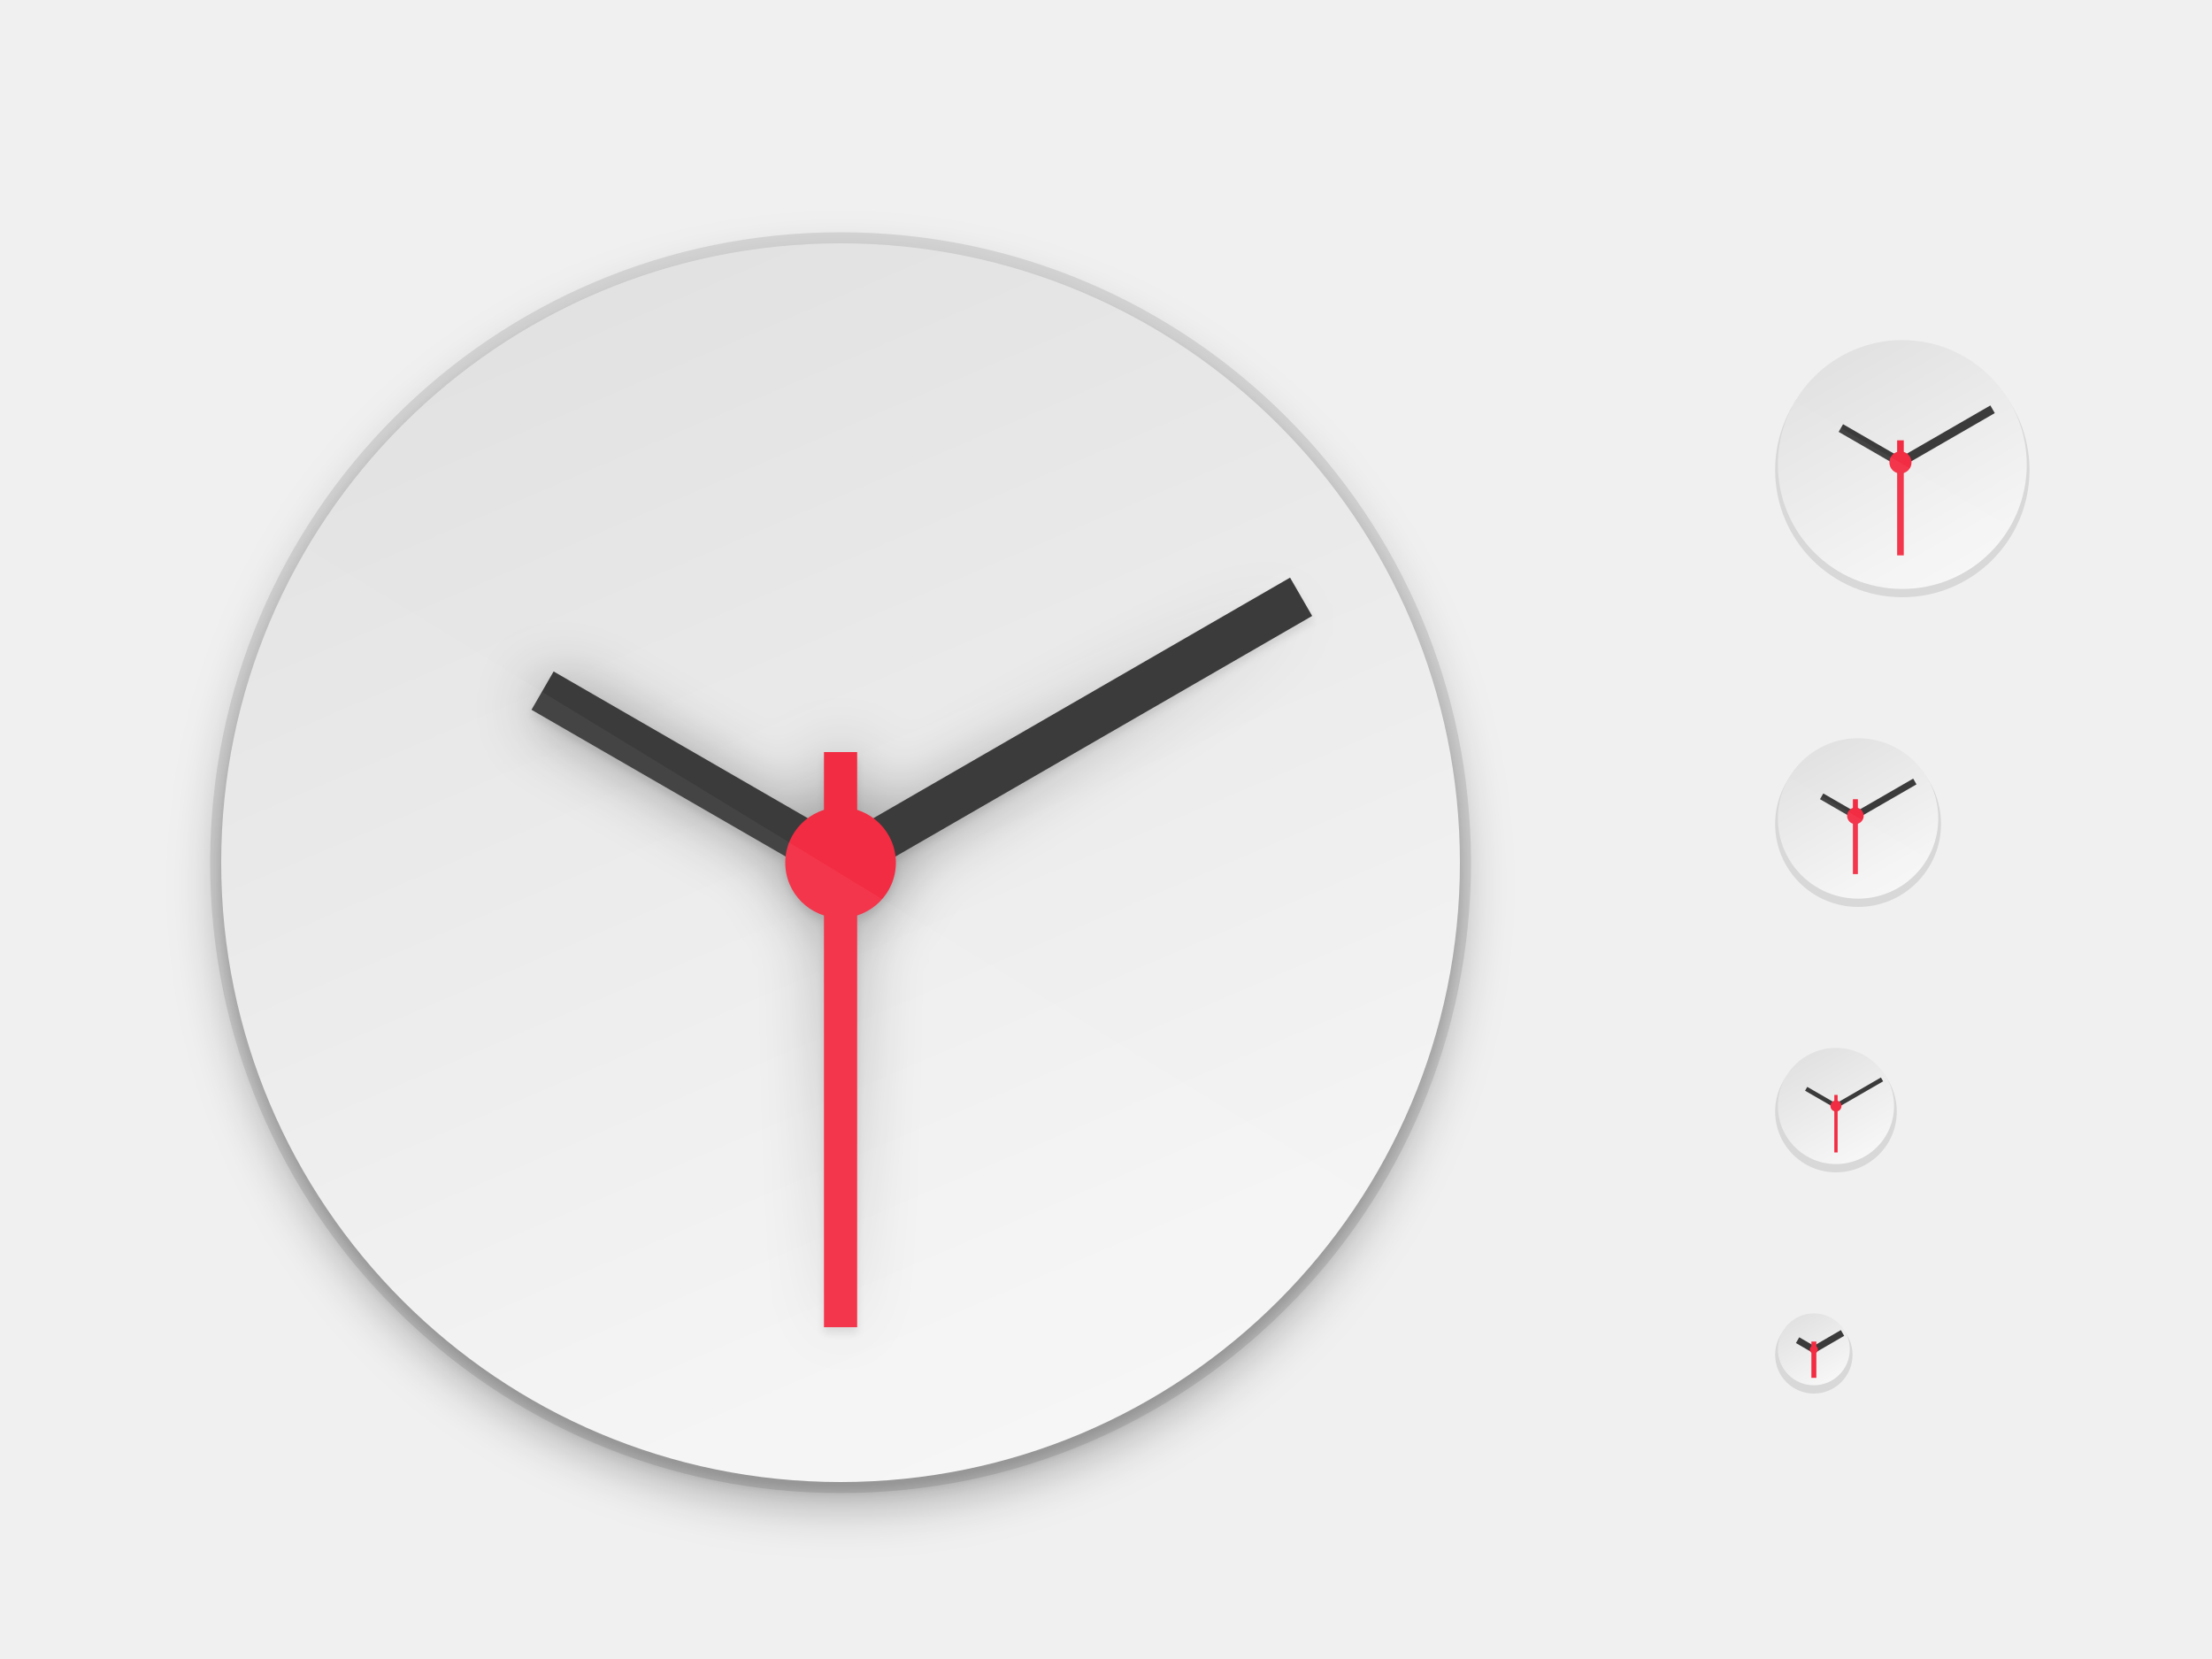
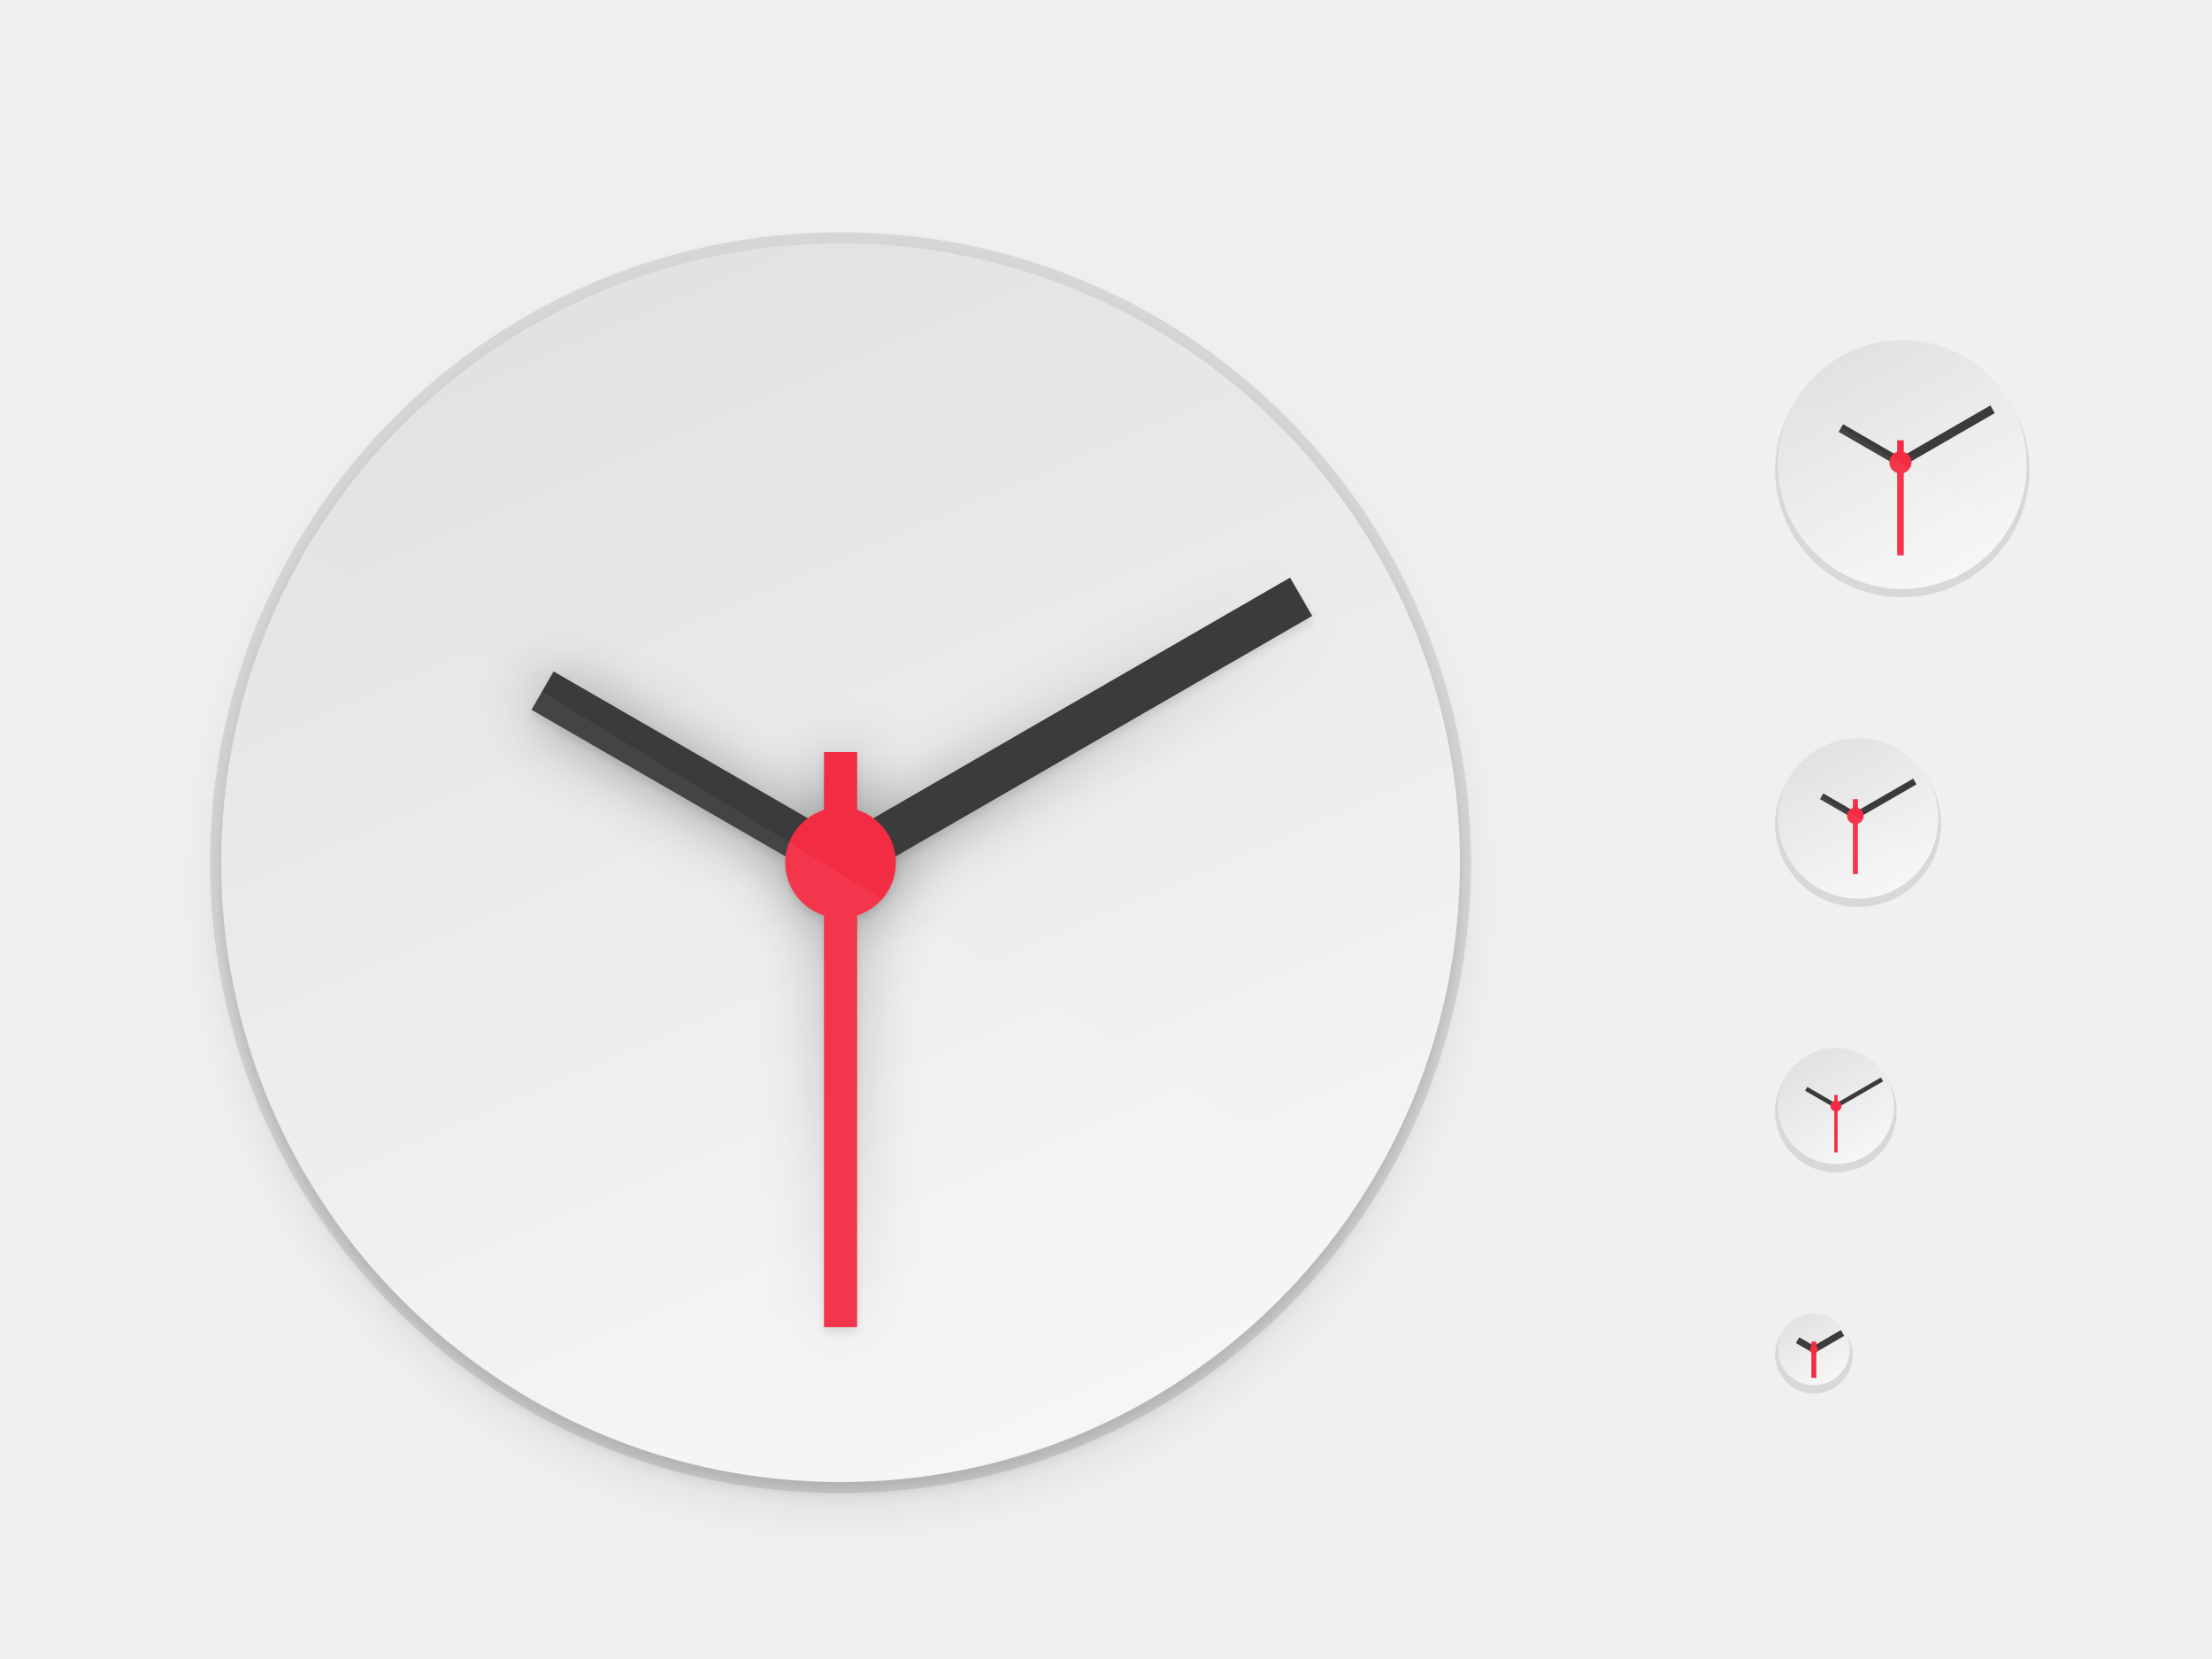
<svg xmlns="http://www.w3.org/2000/svg" xmlns:xlink="http://www.w3.org/1999/xlink" width="400" height="300" id="svg11300" version="1.0" style="display:inline;enable-background:new">
  <defs id="defs3">
    <clipPath clipPathUnits="userSpaceOnUse" id="clipPath9430">
      <path id="path9432" d="m 166.062,-196 h 179.875 C 491.235,-196 512,-175.287 512,-30.125 v 148.25 C 512,263.286 491.235,284 345.938,284 H 166.062 C 20.765,284 0,263.286 0,118.125 V -30.125 C 0,-175.287 20.765,-196 166.062,-196 Z" style="color:#000000;display:inline;overflow:visible;visibility:visible;fill:#ffffff;fill-opacity:1;fill-rule:nonzero;stroke:none;stroke-width:1;marker:none;enable-background:new" />
    </clipPath>
    <clipPath clipPathUnits="userSpaceOnUse" id="clipPath1082">
      <path id="path1084" d="M 361.938,-212 C 507.235,-212 528,-191.287 528,-46.125 V 70.125 C 528,215.286 507.235,236 361.938,236 H 214.062 C 68.765,236 48,215.286 48,70.125 V -46.125 C 48,-191.287 68.765,-212 214.062,-212 Z" style="display:inline;opacity:1;fill:#8c59d9;fill-opacity:1;stroke:none;stroke-width:2;stroke-linecap:round;stroke-linejoin:round;stroke-miterlimit:4;stroke-dasharray:none;stroke-dashoffset:0;stroke-opacity:1;enable-background:new" />
    </clipPath>
    <linearGradient id="linearGradient927">
      <stop style="stop-color:#ffffff;stop-opacity:1;" offset="0" id="stop923" />
      <stop id="stop933" offset="0.125" style="stop-color:#ffffff;stop-opacity:0.098" />
      <stop id="stop931" offset="0.925" style="stop-color:#ffffff;stop-opacity:0.098" />
      <stop style="stop-color:#ffffff;stop-opacity:0.498" offset="1" id="stop925" />
    </linearGradient>
    <clipPath clipPathUnits="userSpaceOnUse" id="clipPath994">
      <path style="color:#000000;display:inline;overflow:visible;visibility:visible;fill:#cdcdcd;fill-opacity:1;fill-rule:nonzero;stroke:none;stroke-width:2;stroke-miterlimit:4;stroke-dasharray:none;stroke-opacity:1;marker:none;enable-background:accumulate" d="m 335.731,62 c -8.824,0 -9.774,0.906 -9.73,9.748 V 84 96.252 c -0.043,8.842 0.906,9.748 9.73,9.748 h 16.539 c 8.824,0 9.73,-0.906 9.73,-9.748 V 84 71.748 C 362.001,62.906 361.094,62 352.27,62 Z" id="path996" />
    </clipPath>
    <clipPath clipPathUnits="userSpaceOnUse" id="clipPath959">
      <path style="color:#000000;display:inline;overflow:visible;visibility:visible;opacity:1;fill:#46a926;fill-opacity:1;fill-rule:nonzero;stroke:none;stroke-width:2;stroke-miterlimit:4;stroke-dasharray:none;stroke-opacity:1;marker:none;enable-background:accumulate" d="m 330.193,134 c -5.615,0 -6.22,0.577 -6.192,6.204 v 7.796 7.796 c -0.028,5.627 0.577,6.204 6.192,6.204 h 11.615 c 5.615,0 6.192,-0.577 6.192,-6.204 v -7.796 -7.796 c 0,-5.627 -0.577,-6.204 -6.192,-6.204 z" id="path961" />
    </clipPath>
    <clipPath clipPathUnits="userSpaceOnUse" id="clipPath971">
      <path style="color:#000000;display:inline;overflow:visible;visibility:visible;opacity:1;fill:#46a926;fill-opacity:1;fill-rule:nonzero;stroke:none;stroke-width:2;stroke-miterlimit:4;stroke-dasharray:none;stroke-opacity:1;marker:none;enable-background:accumulate" d="m 327.865,189 c -4.412,0 -4.887,0.453 -4.865,4.874 V 200 206.126 C 322.978,210.547 323.453,211 327.865,211 h 8.27 C 340.547,211 341,210.547 341,206.126 V 200 193.874 C 341,189.453 340.547,189 336.135,189 Z" id="path973" />
    </clipPath>
    <clipPath clipPathUnits="userSpaceOnUse" id="clipPath983">
      <path id="path985" d="m 325.096,237 c -2.808,0 -3.11,0.288 -3.096,3.102 V 244 v 3.898 c -0.014,2.813 0.288,3.102 3.096,3.102 h 5.808 C 333.712,251 334,250.712 334,247.898 V 244 240.102 C 334,237.288 333.712,237 330.904,237 Z" style="color:#000000;display:inline;overflow:visible;visibility:visible;opacity:1;fill:#46a926;fill-opacity:1;fill-rule:nonzero;stroke:none;stroke-width:2;stroke-miterlimit:4;stroke-dasharray:none;stroke-opacity:1;marker:none;enable-background:accumulate" />
    </clipPath>
    <linearGradient id="linearGradient4336-3">
      <stop style="stop-color:#5884f4;stop-opacity:1" offset="0" id="stop4338-8" />
      <stop id="stop4344-3" offset="0.278" style="stop-color:#5884f4;stop-opacity:1" />
      <stop style="stop-color:#2f5fdd;stop-opacity:1" offset="0.278" id="stop4346-3" />
      <stop id="stop4350-1" offset="0.707" style="stop-color:#2f5fdd;stop-opacity:1" />
      <stop id="stop4348-6" offset="0.709" style="stop-color:#234db8;stop-opacity:1" />
      <stop style="stop-color:#234db8;stop-opacity:1" offset="1" id="stop4340-0" />
    </linearGradient>
    <clipPath clipPathUnits="userSpaceOnUse" id="clipPath994-1">
      <path style="color:#000000;display:inline;overflow:visible;visibility:visible;fill:#cdcdcd;fill-opacity:1;fill-rule:nonzero;stroke:none;stroke-width:2;stroke-miterlimit:4;stroke-dasharray:none;stroke-opacity:1;marker:none;enable-background:accumulate" d="m 335.731,62 c -8.824,0 -9.774,0.906 -9.73,9.748 V 84 96.252 c -0.043,8.842 0.906,9.748 9.73,9.748 h 16.539 c 8.824,0 9.73,-0.906 9.73,-9.748 V 84 71.748 C 362.001,62.906 361.094,62 352.27,62 Z" id="path996-8" />
    </clipPath>
    <linearGradient xlink:href="#linearGradient4239-3" id="linearGradient11065" x1="104" y1="44" x2="200" y2="268" gradientUnits="userSpaceOnUse" gradientTransform="translate(4.6730066e-8,-5.6126213e-6)" />
    <filter style="color-interpolation-filters:sRGB" id="filter11191" x="-0.012" width="1.024" y="-0.012" height="1.024">
      <feGaussianBlur stdDeviation="1.12" id="feGaussianBlur11193" />
    </filter>
    <filter style="color-interpolation-filters:sRGB" id="filter11210" x="-0.048" width="1.096" y="-0.048" height="1.096">
      <feGaussianBlur stdDeviation="4.48" id="feGaussianBlur11212" />
    </filter>
    <linearGradient xlink:href="#linearGradient927" id="linearGradient8590" gradientUnits="userSpaceOnUse" gradientTransform="matrix(0.2391304,0,0,0.2391303,321.0435,61.04349)" x1="96" y1="4" x2="96" y2="188" />
    <linearGradient xlink:href="#linearGradient4239-3" id="linearGradient8588" gradientUnits="userSpaceOnUse" gradientTransform="matrix(0.9448819,0,0,0.9448823,320.5,-173.1299)" x1="13.735" y1="249.694" x2="38.1" y2="292.767" />
    <linearGradient xlink:href="#linearGradient927" id="linearGradient8590-3" gradientUnits="userSpaceOnUse" gradientTransform="matrix(0.1521739,0,0,0.1521739,321.3913,133.3913)" x1="96" y1="4" x2="96" y2="188" />
    <linearGradient xlink:href="#linearGradient4239-3" id="linearGradient8588-0" gradientUnits="userSpaceOnUse" gradientTransform="matrix(0.6089239,0,0,0.6089242,320.8556,-17.70596)" x1="13.735" y1="249.694" x2="38.1" y2="292.767" />
    <linearGradient xlink:href="#linearGradient927" id="linearGradient8590-3-3" gradientUnits="userSpaceOnUse" gradientTransform="matrix(0.1086956,0,0,0.1086956,321.5652,189.5652)" x1="96" y1="4" x2="96" y2="188" />
    <linearGradient xlink:href="#linearGradient4239-3" id="linearGradient8588-0-1" gradientUnits="userSpaceOnUse" gradientTransform="matrix(0.4409449,0,0,0.4409451,321.0333,80.00604)" x1="13.735" y1="249.694" x2="38.1" y2="292.767" />
    <linearGradient xlink:href="#linearGradient927" id="linearGradient8590-3-3-4" gradientUnits="userSpaceOnUse" gradientTransform="matrix(0.06521734,0,0,0.06521732,321.7391,237.7391)" x1="96" y1="4" x2="96" y2="188" />
    <linearGradient xlink:href="#linearGradient4239-3" id="linearGradient8588-0-1-5" gradientUnits="userSpaceOnUse" gradientTransform="matrix(0.2729659,0,0,0.272966,321.2111,169.718)" x1="13.735" y1="249.694" x2="38.1" y2="292.767" />
    <filter style="color-interpolation-filters:sRGB" id="filter4278" x="-0.012" width="1.024" y="-0.012" height="1.024">
      <feGaussianBlur stdDeviation="1.384" id="feGaussianBlur4280" />
    </filter>
    <linearGradient xlink:href="#linearGradient4292" id="linearGradient4290" x1="226.84" y1="429.516" x2="406.448" y2="146.703" gradientUnits="userSpaceOnUse" />
    <linearGradient id="linearGradient4292">
      <stop id="stop4294" offset="0" style="stop-color:#000000;stop-opacity:0" />
      <stop style="stop-color:#000000;stop-opacity:1" offset="0.496" id="stop4296" />
      <stop id="stop4298" offset="1" style="stop-color:#000000;stop-opacity:0" />
    </linearGradient>
    <filter style="color-interpolation-filters:sRGB" id="filter4300" x="-0.094" width="1.188" y="-0.098" height="1.196">
      <feGaussianBlur stdDeviation="11.069" id="feGaussianBlur4302" />
    </filter>
    <linearGradient id="linearGradient4239-3">
      <stop id="stop4241-6" offset="0" style="stop-color:#e1e1e1;stop-opacity:1" />
      <stop id="stop4243-7" offset="1" style="stop-color:#f7f7f7;stop-opacity:1" />
    </linearGradient>
  </defs>
  <g style="display:inline" id="layer1">
    <g style="display:none" id="layer7">
      <text y="-8.255" xml:space="preserve" x="19.007" style="font-style:normal;font-variant:normal;font-weight:normal;font-stretch:normal;line-height:0%;font-family:'DejaVu Sans';-inkscape-font-specification:'DejaVu Sans';display:inline;fill:#000000;fill-opacity:1;stroke:none;enable-background:new" id="context">
        <tspan style="font-style:normal;font-variant:normal;font-weight:normal;font-stretch:normal;font-size:18px;line-height:1.25;font-family:'DejaVu Sans';-inkscape-font-specification:'DejaVu Sans'" y="-8.255" x="19.007" id="tspan3933">categories</tspan>
      </text>
      <text y="-8.255" xml:space="preserve" x="146.488" style="font-style:normal;font-variant:normal;font-weight:bold;font-stretch:normal;line-height:0%;font-family:'DejaVu Sans';-inkscape-font-specification:'DejaVu Sans Bold';text-align:start;writing-mode:lr-tb;text-anchor:start;display:inline;fill:#000000;fill-opacity:1;stroke:none;enable-background:new" id="icon-name">
        <tspan style="font-style:normal;font-variant:normal;font-weight:bold;font-stretch:normal;font-size:18px;line-height:1.25;font-family:'DejaVu Sans';-inkscape-font-specification:'DejaVu Sans Bold'" y="-8.255" x="146.488" id="tspan3937">preferences-system-time</tspan>
      </text>
      <rect style="display:inline;overflow:visible;visibility:visible;fill:#cdcdcd;fill-opacity:1;fill-rule:nonzero;stroke:none;stroke-width:2;marker:none;enable-background:accumulate" id="rect16x16" width="16" height="16" x="320" y="236" />
      <rect style="display:inline;overflow:visible;visibility:visible;fill:#cdcdcd;fill-opacity:1;fill-rule:nonzero;stroke:none;stroke-width:2;marker:none;enable-background:accumulate" id="rect24x24" width="24" height="24" x="320" y="188" />
      <rect style="display:inline;overflow:visible;visibility:visible;fill:#cdcdcd;fill-opacity:1;fill-rule:nonzero;stroke:none;stroke-width:2;marker:none;enable-background:accumulate" id="rect32x32" width="32" height="32" x="320" y="132" />
      <rect y="60" x="320" height="48" width="48" id="rect48x48" style="display:inline;overflow:visible;visibility:visible;fill:#cdcdcd;fill-opacity:1;fill-rule:nonzero;stroke:none;stroke-width:2;marker:none;enable-background:accumulate" />
      <rect style="display:inline;overflow:visible;visibility:visible;fill:#cdcdcd;fill-opacity:1;fill-rule:nonzero;stroke:none;stroke-width:2;marker:none;enable-background:accumulate" id="rect3951" width="256" height="256" x="24" y="28" />
    </g>
    <g id="layer8" style="display:inline">
-       <circle style="display:inline;opacity:0.3;fill:#000000;fill-opacity:1;stroke:none;stroke-width:1;stroke-linecap:round;stroke-linejoin:round;stroke-miterlimit:4;stroke-dasharray:none;stroke-opacity:1;filter:url(#filter11210);enable-background:new" id="path11042-0" r="112" cy="160" cx="152" />
+       <circle style="display:inline;opacity:0.1;fill:#000000;fill-opacity:1;stroke:none;stroke-width:1;stroke-linecap:round;stroke-linejoin:round;stroke-miterlimit:4;stroke-dasharray:none;stroke-opacity:1;filter:url(#filter11210);enable-background:new" id="path11042-0" r="112" cy="160" cx="152" />
      <circle style="display:inline;opacity:0.1;fill:#000000;fill-opacity:1;stroke:none;stroke-width:1;stroke-linecap:round;stroke-linejoin:round;stroke-miterlimit:4;stroke-dasharray:none;stroke-opacity:1;filter:url(#filter11191);enable-background:new" id="path11042-6" r="112" cy="158" cx="152" />
      <circle style="display:inline;opacity:0.1;fill:#000000;fill-opacity:1;stroke:none;stroke-width:1;stroke-linecap:round;stroke-linejoin:round;stroke-miterlimit:4;stroke-dasharray:none;stroke-opacity:1;enable-background:new" id="path11042-7" cy="156" cx="152" r="114" />
      <circle style="display:inline;opacity:1;fill:url(#linearGradient11065);fill-opacity:1.0;stroke:none;stroke-width:1;stroke-linecap:round;stroke-linejoin:round;stroke-miterlimit:4;stroke-dasharray:none;stroke-opacity:1;enable-background:new" id="path11042" r="112" cy="156" cx="152" />
      <path style="display:inline;opacity:1;fill:#ffffff;fill-opacity:1;stroke:none;stroke-width:1;stroke-linecap:round;stroke-linejoin:round;stroke-miterlimit:4;stroke-dasharray:none;stroke-opacity:1;enable-background:new" id="path11042-5" r="112" cy="156" cx="152" d="" />
      <circle style="display:inline;opacity:0.1;fill:#000000;fill-opacity:1;stroke:none;stroke-width:1.954;stroke-linecap:round;stroke-linejoin:round;stroke-miterlimit:4;stroke-dasharray:none;stroke-opacity:1;enable-background:new" id="path9498-0-0" cx="-344" cy="-85" transform="scale(-1)" r="23" />
      <circle style="display:inline;opacity:1;fill:url(#linearGradient8588);fill-opacity:1.0;stroke:none;stroke-width:1.869;stroke-linecap:round;stroke-linejoin:round;stroke-miterlimit:4;stroke-dasharray:none;stroke-opacity:1;enable-background:new" id="path9498-6" cx="344" cy="84" r="22.5" />
      <circle style="display:inline;opacity:0.1;fill:#000000;fill-opacity:1;stroke:none;stroke-width:1.954;stroke-linecap:round;stroke-linejoin:round;stroke-miterlimit:4;stroke-dasharray:none;stroke-opacity:1;enable-background:new" id="path9498-0-0-2" cx="-336" cy="-149" transform="scale(-1)" r="15" />
      <circle style="display:inline;opacity:1;fill:url(#linearGradient8588-0);fill-opacity:1.0;stroke:none;stroke-width:1.869;stroke-linecap:round;stroke-linejoin:round;stroke-miterlimit:4;stroke-dasharray:none;stroke-opacity:1;enable-background:new" id="path9498-6-5" cx="336" cy="148" r="14.5" />
      <circle style="display:inline;opacity:0.1;fill:#000000;fill-opacity:1;stroke:none;stroke-width:1.954;stroke-linecap:round;stroke-linejoin:round;stroke-miterlimit:4;stroke-dasharray:none;stroke-opacity:1;enable-background:new" id="path9498-0-0-2-3" cx="-332" cy="-201" transform="scale(-1)" r="11" />
      <circle style="display:inline;opacity:1;fill:url(#linearGradient8588-0-1);fill-opacity:1.0;stroke:none;stroke-width:1.869;stroke-linecap:round;stroke-linejoin:round;stroke-miterlimit:4;stroke-dasharray:none;stroke-opacity:1;enable-background:new" id="path9498-6-5-6" cx="332" cy="200" r="10.5" />
      <circle style="display:inline;opacity:0.1;fill:#000000;fill-opacity:1;stroke:none;stroke-width:1.954;stroke-linecap:round;stroke-linejoin:round;stroke-miterlimit:4;stroke-dasharray:none;stroke-opacity:1;enable-background:new" id="path9498-0-0-2-3-3" cx="-328" cy="-245" transform="scale(-1)" r="7" />
      <circle style="display:inline;opacity:1;fill:url(#linearGradient8588-0-1-5);fill-opacity:1.0;stroke:none;stroke-width:1.869;stroke-linecap:round;stroke-linejoin:round;stroke-miterlimit:4;stroke-dasharray:none;stroke-opacity:1;enable-background:new" id="path9498-6-5-6-8" cx="328" cy="244" r="6.5" />
    </g>
    <g id="layer6" style="display:inline">
      <g transform="translate(0,5e-6)" style="display:inline;enable-background:new" id="g905">
        <path transform="matrix(0.5,0,0,0.5,24,28)" id="circle4261" d="M 418.564,154.906 267.854,241.92 A 20,20 0 0 0 262,238.926 V 218 h -12 v 20.945 a 20,20 0 0 0 -5.854,2.975 l -91.924,-53.074 -8,13.857 91.912,53.066 A 20,20 0 0 0 236,258 20,20 0 0 0 250,277.074 V 426 h 12 V 277.055 A 20,20 0 0 0 276,258 a 20,20 0 0 0 -0.148,-2.223 l 150.713,-87.016 z" style="color:#000000;display:inline;overflow:visible;visibility:visible;opacity:0.1;fill:#000000;fill-opacity:1;fill-rule:nonzero;stroke:none;stroke-width:1;marker:none;filter:url(#filter4278);enable-background:accumulate" />
        <path transform="matrix(0.5,0,0,0.5,24,28)" style="color:#000000;display:inline;overflow:visible;visibility:visible;opacity:0.4;fill:url(#linearGradient4290);fill-opacity:1;fill-rule:nonzero;stroke:none;stroke-width:1;marker:none;filter:url(#filter4300);enable-background:accumulate" d="M 418.564,154.906 267.854,241.92 A 20,20 0 0 0 262,238.926 V 218 h -12 v 20.945 a 20,20 0 0 0 -5.854,2.975 l -91.924,-53.074 -8,13.857 91.912,53.066 A 20,20 0 0 0 236,258 20,20 0 0 0 250,277.074 V 426 h 12 V 277.055 A 20,20 0 0 0 276,258 a 20,20 0 0 0 -0.148,-2.223 l 150.713,-87.016 z" id="path4282" />
        <circle style="color:#000000;display:inline;overflow:visible;visibility:visible;fill:#cccccc;fill-opacity:1;fill-rule:nonzero;stroke:none;stroke-width:0.5;marker:none;enable-background:accumulate" id="circle4527" cx="152" cy="156.318" r="3.146" />
        <path id="path4219" d="M 98.111,124.887 152,156 235.283,107.917" style="color:#000000;display:inline;overflow:visible;visibility:visible;opacity:1;fill:none;fill-opacity:1;fill-rule:nonzero;stroke:#3b3b3b;stroke-width:8.001;stroke-linecap:butt;stroke-linejoin:miter;stroke-miterlimit:4;stroke-dasharray:none;stroke-dashoffset:0;stroke-opacity:1;marker:none;enable-background:accumulate" />
        <circle r="10" cy="156" cx="152" id="path4221" style="color:#000000;display:inline;overflow:visible;visibility:visible;opacity:1;fill:#f22c42;fill-opacity:1;fill-rule:nonzero;stroke:none;stroke-width:8;stroke-linecap:butt;stroke-linejoin:miter;stroke-miterlimit:4;stroke-dasharray:none;stroke-dashoffset:0;stroke-opacity:1;marker:none;enable-background:accumulate" />
        <path id="path4223" d="M 152,136 V 240" style="color:#000000;display:inline;overflow:visible;visibility:visible;opacity:1;fill:none;fill-opacity:1;fill-rule:nonzero;stroke:#f22c42;stroke-width:6;stroke-linecap:butt;stroke-linejoin:miter;stroke-miterlimit:4;stroke-dasharray:none;stroke-dashoffset:0;stroke-opacity:1;marker:none;enable-background:accumulate" />
      </g>
      <g style="display:inline;enable-background:new" id="g936" transform="translate(1,5e-6)">
        <path style="color:#000000;display:inline;overflow:visible;visibility:visible;opacity:1;fill:none;fill-opacity:1;fill-rule:nonzero;stroke:#3b3b3b;stroke-width:1.6;stroke-linecap:butt;stroke-linejoin:miter;stroke-miterlimit:4;stroke-dasharray:none;stroke-dashoffset:0;stroke-opacity:1;marker:none;enable-background:accumulate" d="m 331.885,77.403 10.778,6.223 16.657,-9.617" id="path914" />
        <circle style="color:#000000;display:inline;overflow:visible;visibility:visible;opacity:1;fill:#f22c42;fill-opacity:1;fill-rule:nonzero;stroke:none;stroke-width:1.6;stroke-linecap:butt;stroke-linejoin:miter;stroke-miterlimit:4;stroke-dasharray:none;stroke-dashoffset:0;stroke-opacity:1;marker:none;enable-background:accumulate" id="circle916" cx="342.663" cy="83.626" r="2" />
        <path style="color:#000000;display:inline;overflow:visible;visibility:visible;opacity:1;fill:none;fill-opacity:1;fill-rule:nonzero;stroke:#f22c42;stroke-width:1.2;stroke-linecap:butt;stroke-linejoin:miter;stroke-miterlimit:4;stroke-dasharray:none;stroke-dashoffset:0;stroke-opacity:1;marker:none;enable-background:accumulate" d="m 342.663,79.626 v 20.8" id="path919" />
      </g>
      <g style="display:inline;enable-background:new" id="g945" transform="matrix(0.5,0,0,0.5,160.6685,158.187)">
        <path id="path938" d="m 331.885,77.403 10.778,6.223 16.657,-9.617" style="color:#000000;display:inline;overflow:visible;visibility:visible;opacity:1;fill:none;fill-opacity:1;fill-rule:nonzero;stroke:#3b3b3b;stroke-width:1.6;stroke-linecap:butt;stroke-linejoin:miter;stroke-miterlimit:4;stroke-dasharray:none;stroke-dashoffset:0;stroke-opacity:1;marker:none;enable-background:accumulate" />
        <circle r="2" cy="83.626" cx="342.663" id="circle940" style="color:#000000;display:inline;overflow:visible;visibility:visible;opacity:1;fill:#f22c42;fill-opacity:1;fill-rule:nonzero;stroke:none;stroke-width:1.6;stroke-linecap:butt;stroke-linejoin:miter;stroke-miterlimit:4;stroke-dasharray:none;stroke-dashoffset:0;stroke-opacity:1;marker:none;enable-background:accumulate" />
        <path id="path943" d="m 342.663,79.626 v 20.8" style="color:#000000;display:inline;overflow:visible;visibility:visible;opacity:1;fill:none;fill-opacity:1;fill-rule:nonzero;stroke:#f22c42;stroke-width:1.2;stroke-linecap:butt;stroke-linejoin:miter;stroke-miterlimit:4;stroke-dasharray:none;stroke-dashoffset:0;stroke-opacity:1;marker:none;enable-background:accumulate" />
      </g>
      <g style="display:inline;enable-background:new" transform="matrix(0.75,0,0,0.75,78.51689,84.80554)" id="g953">
        <path style="color:#000000;display:inline;overflow:visible;visibility:visible;opacity:1;fill:none;fill-opacity:1;fill-rule:nonzero;stroke:#3b3b3b;stroke-width:1.6;stroke-linecap:butt;stroke-linejoin:miter;stroke-miterlimit:4;stroke-dasharray:none;stroke-dashoffset:0;stroke-opacity:1;marker:none;enable-background:accumulate" d="m 334.525,78.927 8.138,4.699 14.332,-8.275" id="path947" />
        <circle style="color:#000000;display:inline;overflow:visible;visibility:visible;opacity:1;fill:#f22c42;fill-opacity:1;fill-rule:nonzero;stroke:none;stroke-width:1.6;stroke-linecap:butt;stroke-linejoin:miter;stroke-miterlimit:4;stroke-dasharray:none;stroke-dashoffset:0;stroke-opacity:1;marker:none;enable-background:accumulate" id="circle949" cx="342.663" cy="83.626" r="2" />
        <path style="color:#000000;display:inline;overflow:visible;visibility:visible;opacity:1;fill:none;fill-opacity:1;fill-rule:nonzero;stroke:#f22c42;stroke-width:1.2;stroke-linecap:butt;stroke-linejoin:miter;stroke-miterlimit:4;stroke-dasharray:none;stroke-dashoffset:0;stroke-opacity:1;marker:none;enable-background:accumulate" d="m 342.663,79.626 v 18.05" id="path951" />
      </g>
      <g id="g962" transform="matrix(0.3616492,0,0,0.3633623,204.0797,213.664)" style="display:inline;stroke-width:2.069;enable-background:new">
        <path id="path956" d="m 334.525,78.927 8.138,4.699 14.332,-8.275" style="color:#000000;display:inline;overflow:visible;visibility:visible;opacity:1;fill:none;fill-opacity:1;fill-rule:nonzero;stroke:#3b3b3b;stroke-width:3.31;stroke-linecap:butt;stroke-linejoin:miter;stroke-miterlimit:4;stroke-dasharray:none;stroke-dashoffset:0;stroke-opacity:1;marker:none;enable-background:accumulate" />
        <circle r="2" cy="83.626" cx="342.663" id="circle958" style="color:#000000;display:inline;overflow:visible;visibility:visible;opacity:1;fill:#f22c42;fill-opacity:1;fill-rule:nonzero;stroke:none;stroke-width:3.31;stroke-linecap:butt;stroke-linejoin:miter;stroke-miterlimit:4;stroke-dasharray:none;stroke-dashoffset:0;stroke-opacity:1;marker:none;enable-background:accumulate" />
        <path id="path960" d="m 342.663,79.626 v 18.05" style="color:#000000;display:inline;overflow:visible;visibility:visible;opacity:1;fill:none;fill-opacity:1;fill-rule:nonzero;stroke:#f22c42;stroke-width:2.483;stroke-linecap:butt;stroke-linejoin:miter;stroke-miterlimit:4;stroke-dasharray:none;stroke-dashoffset:0;stroke-opacity:1;marker:none;enable-background:accumulate" />
      </g>
      <path style="display:inline;opacity:0.05;fill:#ffffff;fill-opacity:1;stroke:none;stroke-width:2;stroke-linecap:round;stroke-linejoin:round;stroke-miterlimit:4;stroke-dasharray:none;stroke-dashoffset:0;stroke-opacity:1;enable-background:new" d="M 55.586,99.246 A 112,112 0 0 0 40,156 112,112 0 0 0 152,268 112,112 0 0 0 246.631,215.664 Z" id="path958" />
      <path style="display:inline;opacity:0.05;fill:#ffffff;fill-opacity:1;stroke:none;stroke-width:2;stroke-linecap:round;stroke-linejoin:round;stroke-miterlimit:4;stroke-dasharray:none;stroke-dashoffset:0;stroke-opacity:1;enable-background:new" d="M 324.635,72.594 A 22.5,22.5 0 0 0 321.5,84 a 22.5,22.5 0 0 0 15.875,21.5 h 13.186 a 22.5,22.5 0 0 0 12.904,-10.256 z" id="path964" />
      <path style="display:inline;opacity:0.05;fill:#ffffff;fill-opacity:1;stroke:none;stroke-width:2;stroke-linecap:round;stroke-linejoin:round;stroke-miterlimit:4;stroke-dasharray:none;stroke-dashoffset:0;stroke-opacity:1;enable-background:new" d="M 323.561,140.586 A 14.5,14.5 0 0 0 321.5,148 a 14.5,14.5 0 0 0 14.5,14.5 14.5,14.5 0 0 0 12.584,-7.318 z" id="path975" />
    </g>
    <g id="layer5" style="display:none">
      <path style="display:inline;opacity:0.3;fill:#ffffff;fill-opacity:1;stroke:none;stroke-width:1;stroke-linecap:round;stroke-linejoin:round;stroke-miterlimit:4;stroke-dasharray:none;stroke-opacity:1;enable-background:new" d="M 152,44 A 112,112 0 0 0 40,156 112,112 0 0 0 40.041,157.17 112,112 0 0 1 152,46 112,112 0 0 1 263.959,156.83 a 112,112 0 0 0 0.041,-0.83 112,112 0 0 0 -112,-112 z" id="path11042-1" />
      <path style="display:inline;opacity:0.2;fill:#000000;fill-opacity:1;stroke:none;stroke-width:1;stroke-linecap:round;stroke-linejoin:round;stroke-miterlimit:4;stroke-dasharray:none;stroke-opacity:1;enable-background:new" d="m 152,268 a 112,112 0 0 1 -112,-112 112,112 0 0 1 0.041,-1.17 A 112,112 0 0 0 152,266 112,112 0 0 0 263.959,155.17 a 112,112 0 0 1 0.041,0.83 112,112 0 0 1 -112,112 z" id="path11042-1-7" />
      <path style="display:inline;opacity:0.4;fill:#000000;fill-opacity:1;stroke:none;stroke-width:1.954;stroke-linecap:round;stroke-linejoin:round;stroke-miterlimit:4;stroke-dasharray:none;stroke-opacity:1;enable-background:new" d="m 344,61 a 23,23 0 0 0 -23,23 23,23 0 0 0 23,23 23,23 0 0 0 23,-23 23,23 0 0 0 -23,-23 z m 0,1 c 12.15,0 22,9.85 22,22 0,12.15 -9.85,22 -22,22 -12.15,0 -22,-9.85 -22,-22 0,-12.15 9.85,-22 22,-22 z" id="path9498-9-1" />
      <path style="display:inline;opacity:0.4;fill:url(#linearGradient8590);fill-opacity:1;stroke:none;stroke-width:1.869;stroke-linecap:round;stroke-linejoin:round;stroke-miterlimit:4;stroke-dasharray:none;stroke-opacity:1;enable-background:new" d="M 344,62 A 22,22 0 0 0 322,84 22,22 0 0 0 344,106 22,22 0 0 0 366,84 22,22 0 0 0 344,62 Z m 0,0.957 A 21.043,21.043 0 0 1 365.043,84 21.043,21.043 0 0 1 344,105.043 21.043,21.043 0 0 1 322.957,84 21.043,21.043 0 0 1 344,62.957 Z" id="path9498-1-6" />
      <path style="display:inline;opacity:0.4;fill:#000000;fill-opacity:1;stroke:none;stroke-width:1.954;stroke-linecap:round;stroke-linejoin:round;stroke-miterlimit:4;stroke-dasharray:none;stroke-opacity:1;enable-background:new" d="m 336,133 c -8.284,0 -15,6.716 -15,15 0,8.284 6.716,15 15,15 8.284,0 15,-6.716 15,-15 0,-8.284 -6.716,-15 -15,-15 z M 336,134 c 7.924,0 14,6.076 14,14 0,7.924 -6.076,14 -14,14 -7.924,0 -14,-6.076 -14,-14 0,-7.924 6.076,-14 14,-14 z" id="path9498-9-1-2" />
      <path style="display:inline;opacity:0.4;fill:url(#linearGradient8590-3);fill-opacity:1;stroke:none;stroke-width:1.869;stroke-linecap:round;stroke-linejoin:round;stroke-miterlimit:4;stroke-dasharray:none;stroke-opacity:1;enable-background:new" d="m 336,134 c -7.732,0 -14,6.268 -14,14 0,7.732 6.268,14 14,14 7.732,0 14,-6.268 14,-14 0,-7.732 -6.268,-14 -14,-14 z m 0,1 c 7.396,0 13,5.604 13,13 -10e-6,7.396 -5.604,13 -13,13 -7.396,0 -13,-5.604 -13,-13 0,-7.396 5.604,-13 13,-13 z" id="path9498-1-6-7" />
      <path style="display:inline;opacity:0.4;fill:#000000;fill-opacity:1;stroke:none;stroke-width:1.954;stroke-linecap:round;stroke-linejoin:round;stroke-miterlimit:4;stroke-dasharray:none;stroke-opacity:1;enable-background:new" d="M 332,189 C 326,189 321,194 321,200 c 0,6.075 4.925,11 11,11 6.075,0 11,-4.925 11,-11 0,-6.075 -4.925,-11 -11,-11 z M 332,190 c 5.811,0 10,4.189 10,10 0,5.811 -4.189,10 -10,10 -5.811,0 -10,-4.189 -10,-10 0,-5.811 4.189,-10 10,-10 z" id="path9498-9-1-2-4" />
      <path style="display:inline;opacity:0.4;fill:url(#linearGradient8590-3-3);fill-opacity:1;stroke:none;stroke-width:1.869;stroke-linecap:round;stroke-linejoin:round;stroke-miterlimit:4;stroke-dasharray:none;stroke-opacity:1;enable-background:new" d="m 332,190 c -5.523,0 -10,4.477 -10,10 0,5.523 4.477,10 10,10 5.523,0 10,-4.477 10,-10 0,-5.523 -4.477,-10 -10,-10 z M 332,191 c 5.283,0 9,3.717 9,9 0,5.283 -3.717,9 -9,9 -5.283,0 -9,-3.717 -9,-9 0,-5.283 3.717,-9 9,-9 z" id="path9498-1-6-7-2" />
      <path style="display:inline;opacity:0.4;fill:#000000;fill-opacity:1;stroke:none;stroke-width:1.954;stroke-linecap:round;stroke-linejoin:round;stroke-miterlimit:4;stroke-dasharray:none;stroke-opacity:1;enable-background:new" d="m 328,237 c -3.818,0 -7,3.182 -7,7 0,3.866 3.134,7 7,7 3.866,0 7,-3.134 7,-7 0,-3.866 -3.134,-7 -7,-7 z m 0,1 c 3.698,0 6,2.302 6,6 0,3.698 -2.302,6 -6,6 -3.698,0 -6,-2.302 -6,-6 0,-3.698 2.302,-6 6,-6 z" id="path9498-9-1-2-4-9" />
      <path style="display:inline;opacity:0.4;fill:url(#linearGradient8590-3-3-4);fill-opacity:1;stroke:none;stroke-width:1.869;stroke-linecap:round;stroke-linejoin:round;stroke-miterlimit:4;stroke-dasharray:none;stroke-opacity:1;enable-background:new" d="m 328,238 c -3.314,0 -6,2.686 -6,6 0,3.314 2.686,6 6,6 3.314,0 6,-2.686 6,-6 0,-3.314 -2.686,-6 -6,-6 z m 0,0.6 c 3.17,0 5.4,2.23 5.4,5.4 0,3.17 -2.23,5.4 -5.4,5.4 -3.17,0 -5.4,-2.23 -5.4,-5.4 0,-3.17 2.23,-5.4 5.4,-5.4 z" id="path9498-1-6-7-2-0" />
    </g>
  </g>
</svg>
